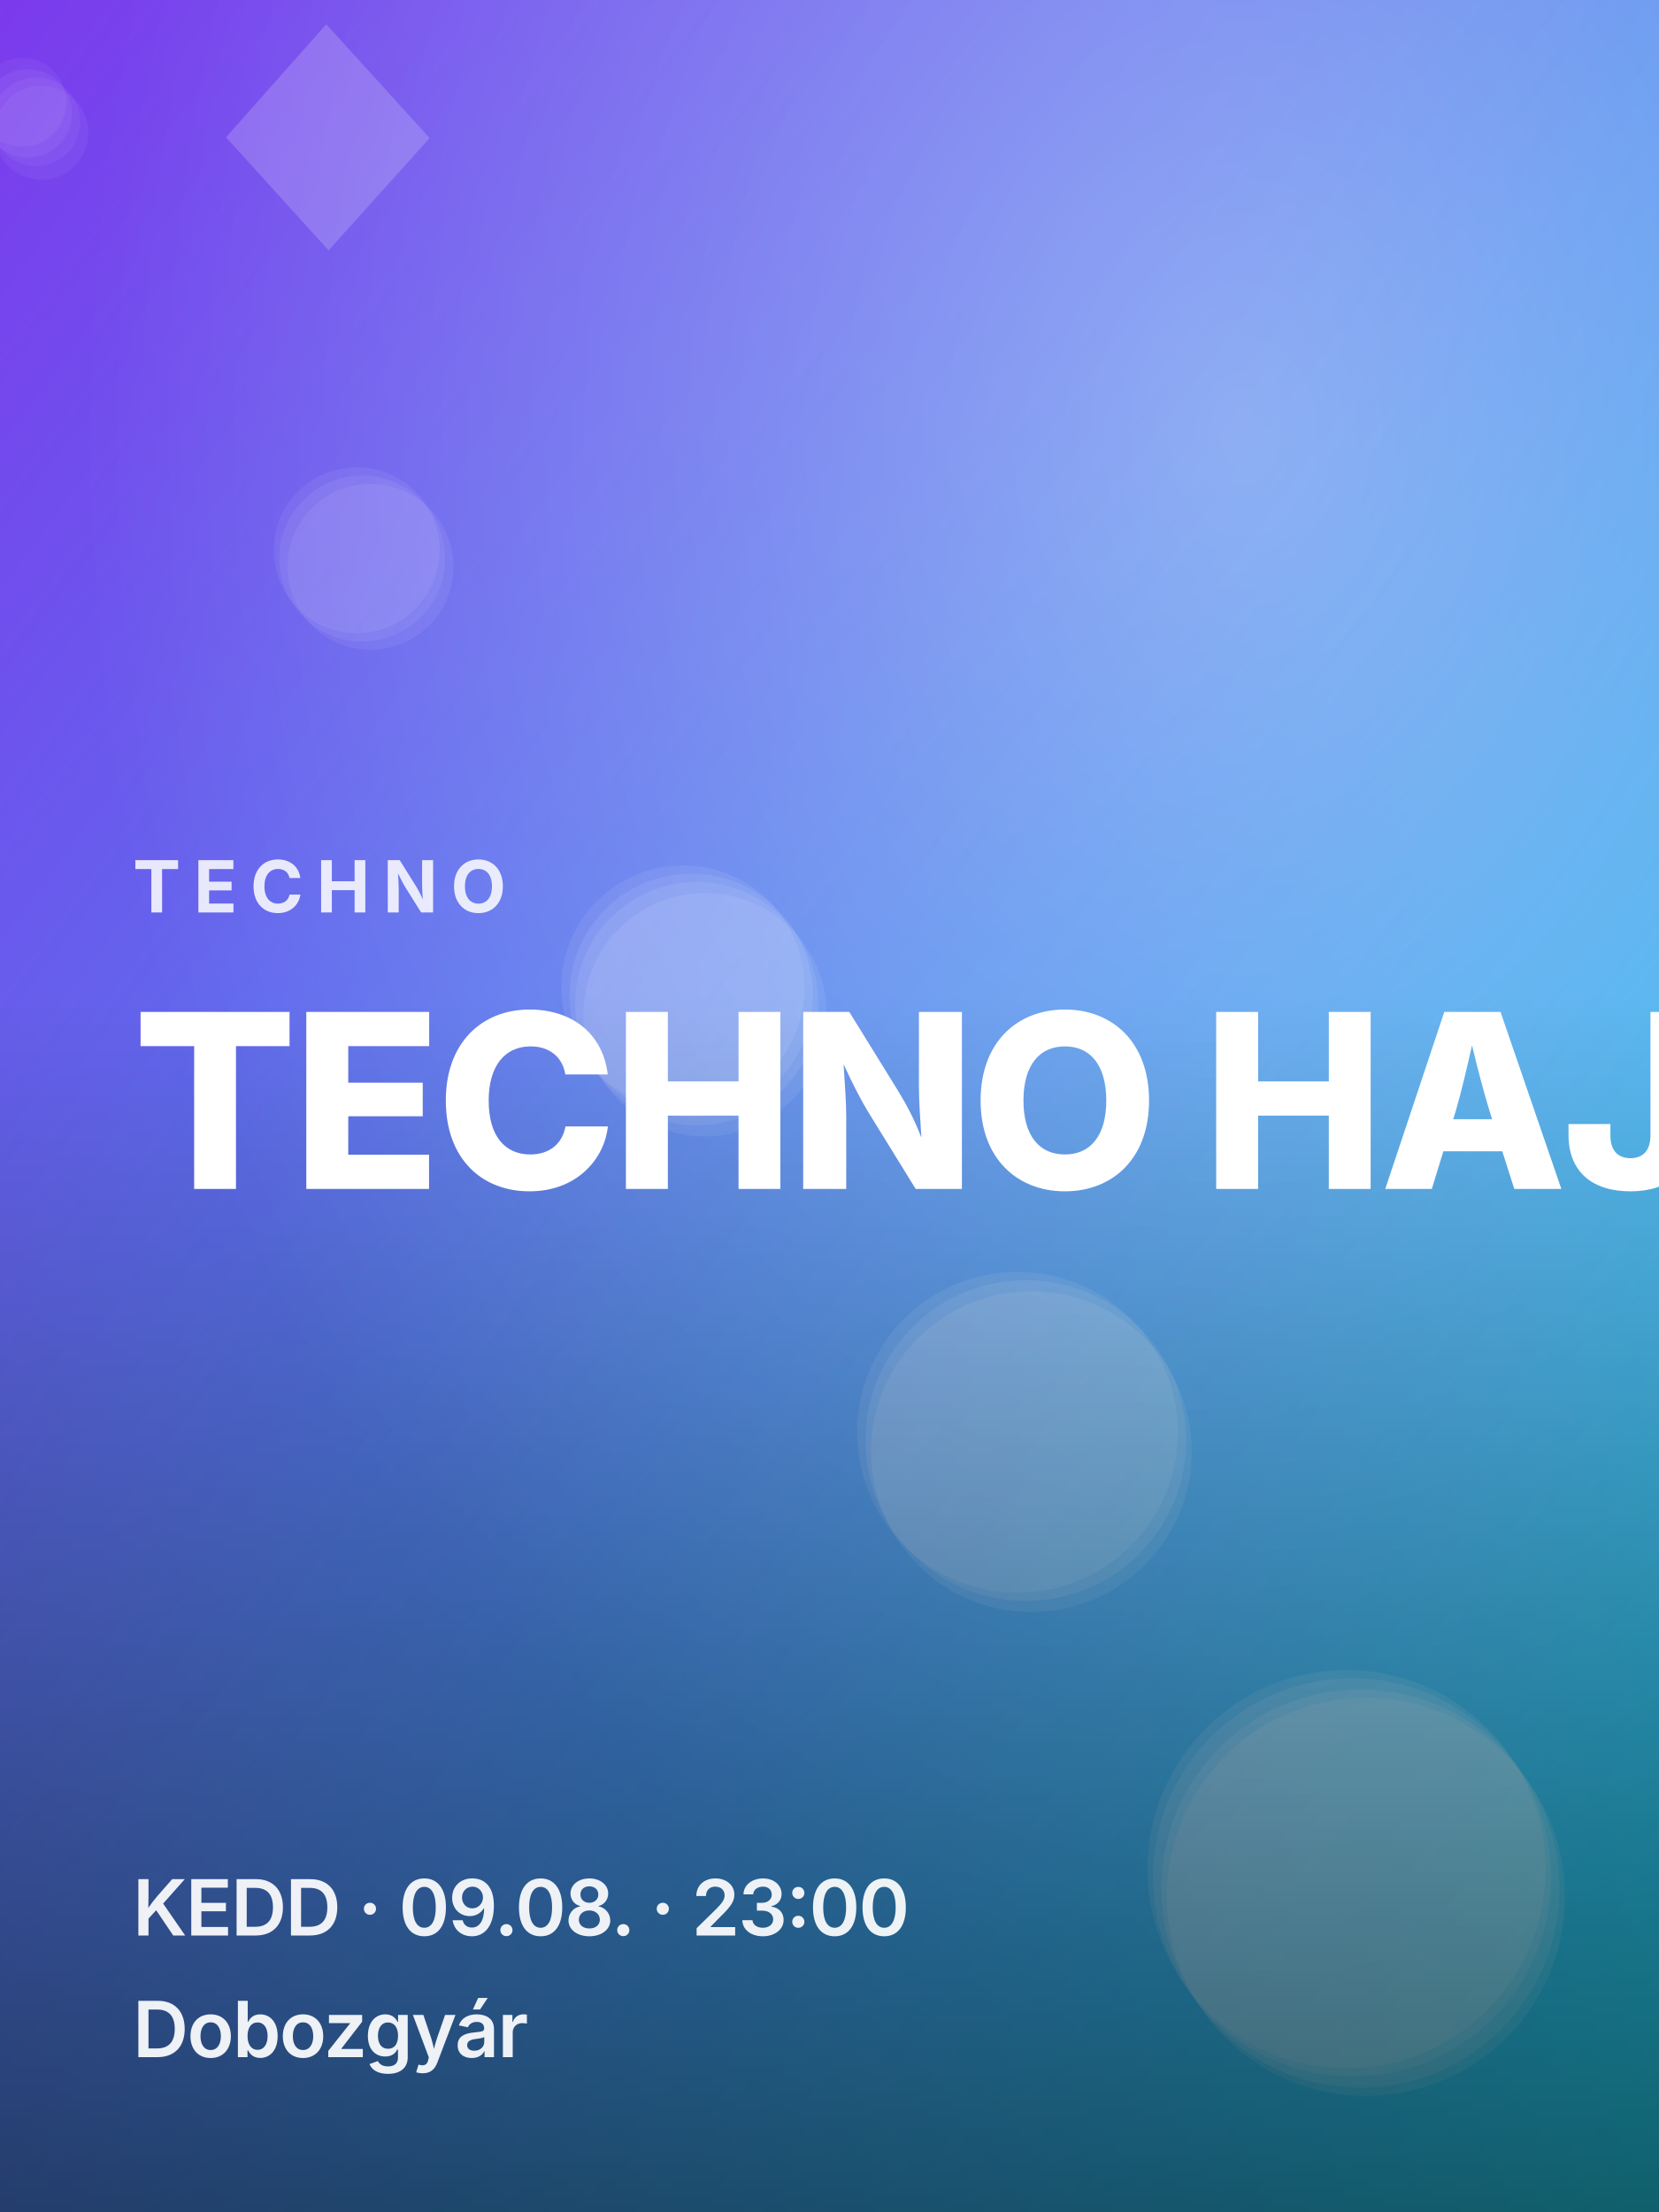
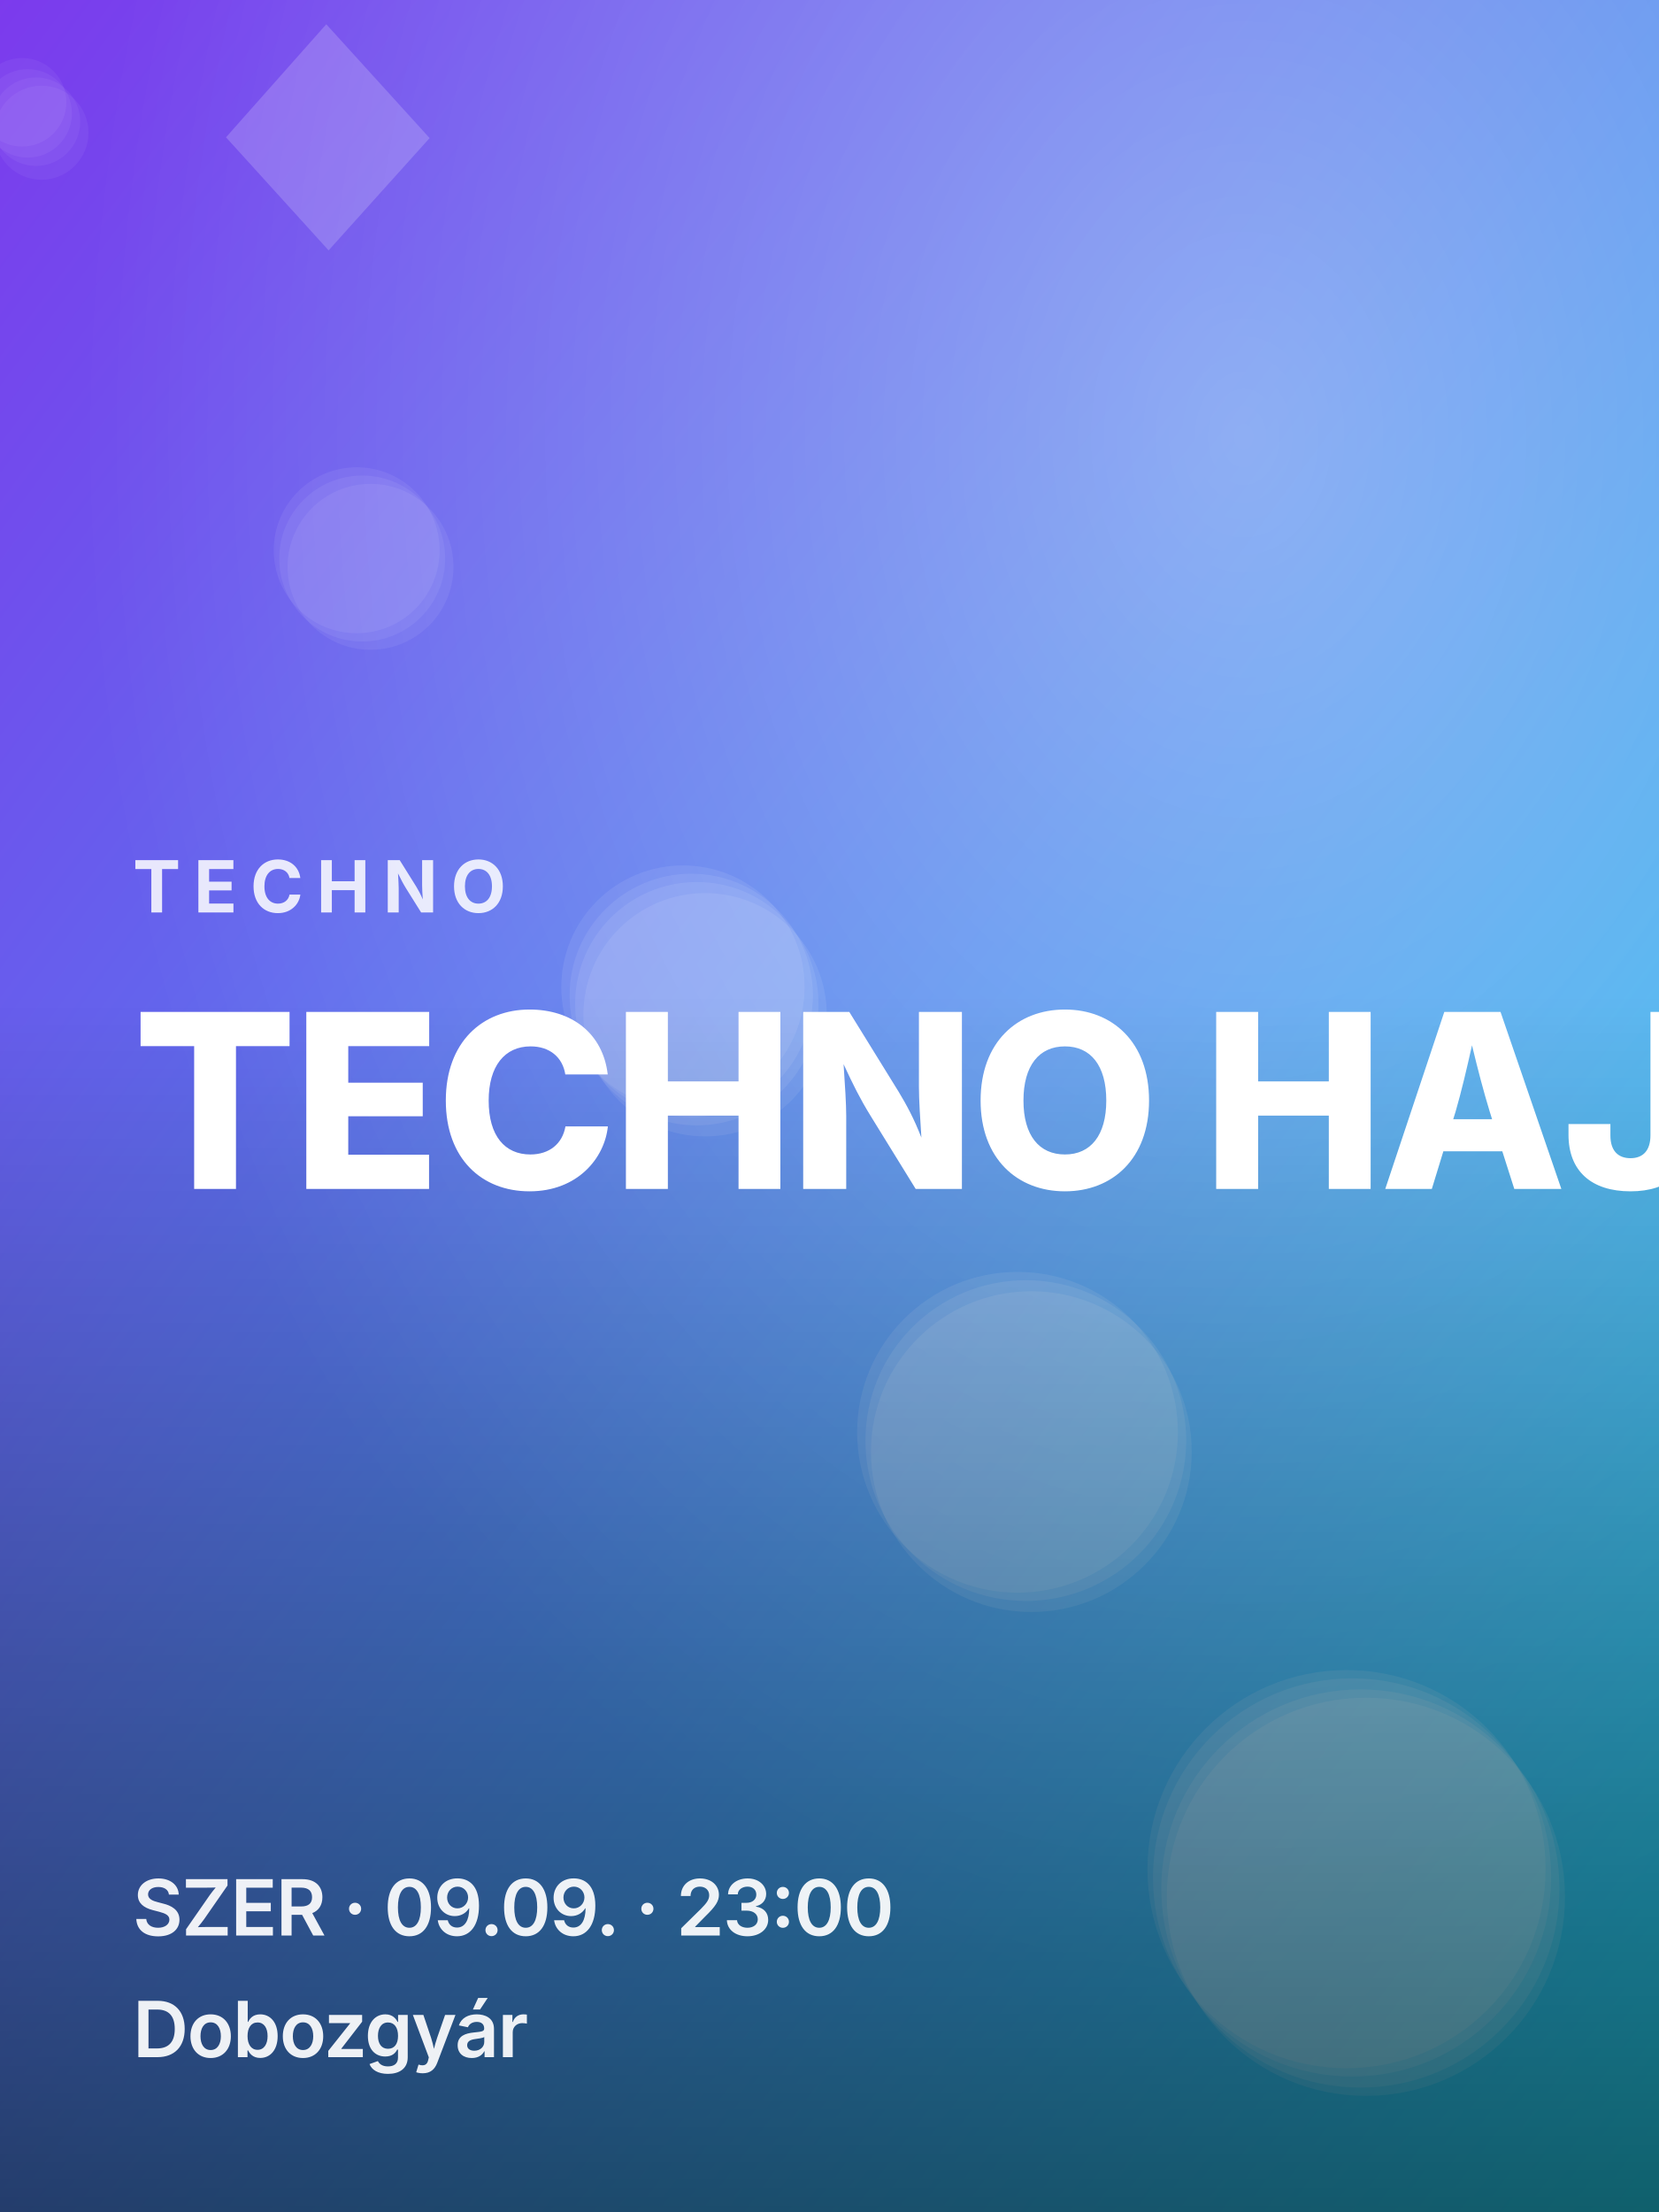
<svg xmlns="http://www.w3.org/2000/svg" viewBox="0 0 600 800" width="600" height="800" role="img" aria-label="Techno Hajnal">
  <defs>
    <linearGradient id="bg" x1="0" y1="0" x2="1" y2="1">
      <stop offset="0" stop-color="#7c3aed" />
      <stop offset="1" stop-color="#22d3ee" />
    </linearGradient>
    <radialGradient id="glow" cx="0.75" cy="0.2" r="0.7">
      <stop offset="0" stop-color="#ffffff" stop-opacity="0.35" />
      <stop offset="1" stop-color="#ffffff" stop-opacity="0" />
    </radialGradient>
    <linearGradient id="shade" x1="0" y1="0" x2="0" y2="1">
      <stop offset="0.45" stop-color="#000" stop-opacity="0" />
      <stop offset="1" stop-color="#000" stop-opacity="0.55" />
    </linearGradient>
  </defs>
  <rect width="600" height="800" fill="url(#bg)" />
  <rect width="600" height="800" fill="url(#glow)" />
  <circle cx="487" cy="676" r="72" fill="#ffffff" opacity="0.113" />
  <circle cx="247" cy="357" r="44" fill="#ffffff" opacity="0.081" />
  <circle cx="8" cy="37" r="16" fill="#ffffff" opacity="0.049" />
  <circle cx="368" cy="518" r="58" fill="#ffffff" opacity="0.097" />
  <circle cx="129" cy="199" r="30" fill="#ffffff" opacity="0.065" />
  <circle cx="489" cy="679" r="72" fill="#ffffff" opacity="0.113" />
  <circle cx="250" cy="360" r="44" fill="#ffffff" opacity="0.081" />
  <circle cx="10" cy="41" r="16" fill="#ffffff" opacity="0.050" />
  <circle cx="371" cy="521" r="58" fill="#ffffff" opacity="0.098" />
  <circle cx="131" cy="202" r="30" fill="#ffffff" opacity="0.066" />
  <circle cx="492" cy="683" r="72" fill="#ffffff" opacity="0.114" />
  <circle cx="252" cy="363" r="44" fill="#ffffff" opacity="0.082" />
  <circle cx="13" cy="44" r="16" fill="#ffffff" opacity="0.050" />
  <circle cx="373" cy="525" r="58" fill="#ffffff" opacity="0.098" />
  <circle cx="134" cy="205" r="30" fill="#ffffff" opacity="0.066" />
  <circle cx="494" cy="686" r="72" fill="#ffffff" opacity="0.114" />
  <circle cx="255" cy="367" r="44" fill="#ffffff" opacity="0.082" />
  <circle cx="15" cy="48" r="17" fill="#ffffff" opacity="0.050" />
  <text x="48" y="96" font-size="140" fill="#ffffff" opacity="0.18" font-weight="900">◆</text>
  <rect width="600" height="800" fill="url(#shade)" />
  <g fill="#ffffff" font-family="Inter, 'Segoe UI', system-ui, sans-serif" style="letter-spacing:-0.02em">
    <text x="48" y="330" font-size="26" font-weight="700" opacity="0.85" style="letter-spacing:0.18em">TECHNO</text>
    <text x="48" y="430" font-size="88" font-weight="800">TECHNO HAJNAL</text>
-     <text x="48" y="700" font-size="28" font-weight="600" opacity="0.92">KEDD · 09.08. · 23:00</text>
+     <text x="48" y="700" font-size="28" font-weight="600" opacity="0.92">SZER · 09.09. · 23:00</text>
    <text x="48" y="744" font-size="28" font-weight="600" opacity="0.92">Dobozgyár</text>
  </g>
</svg>
